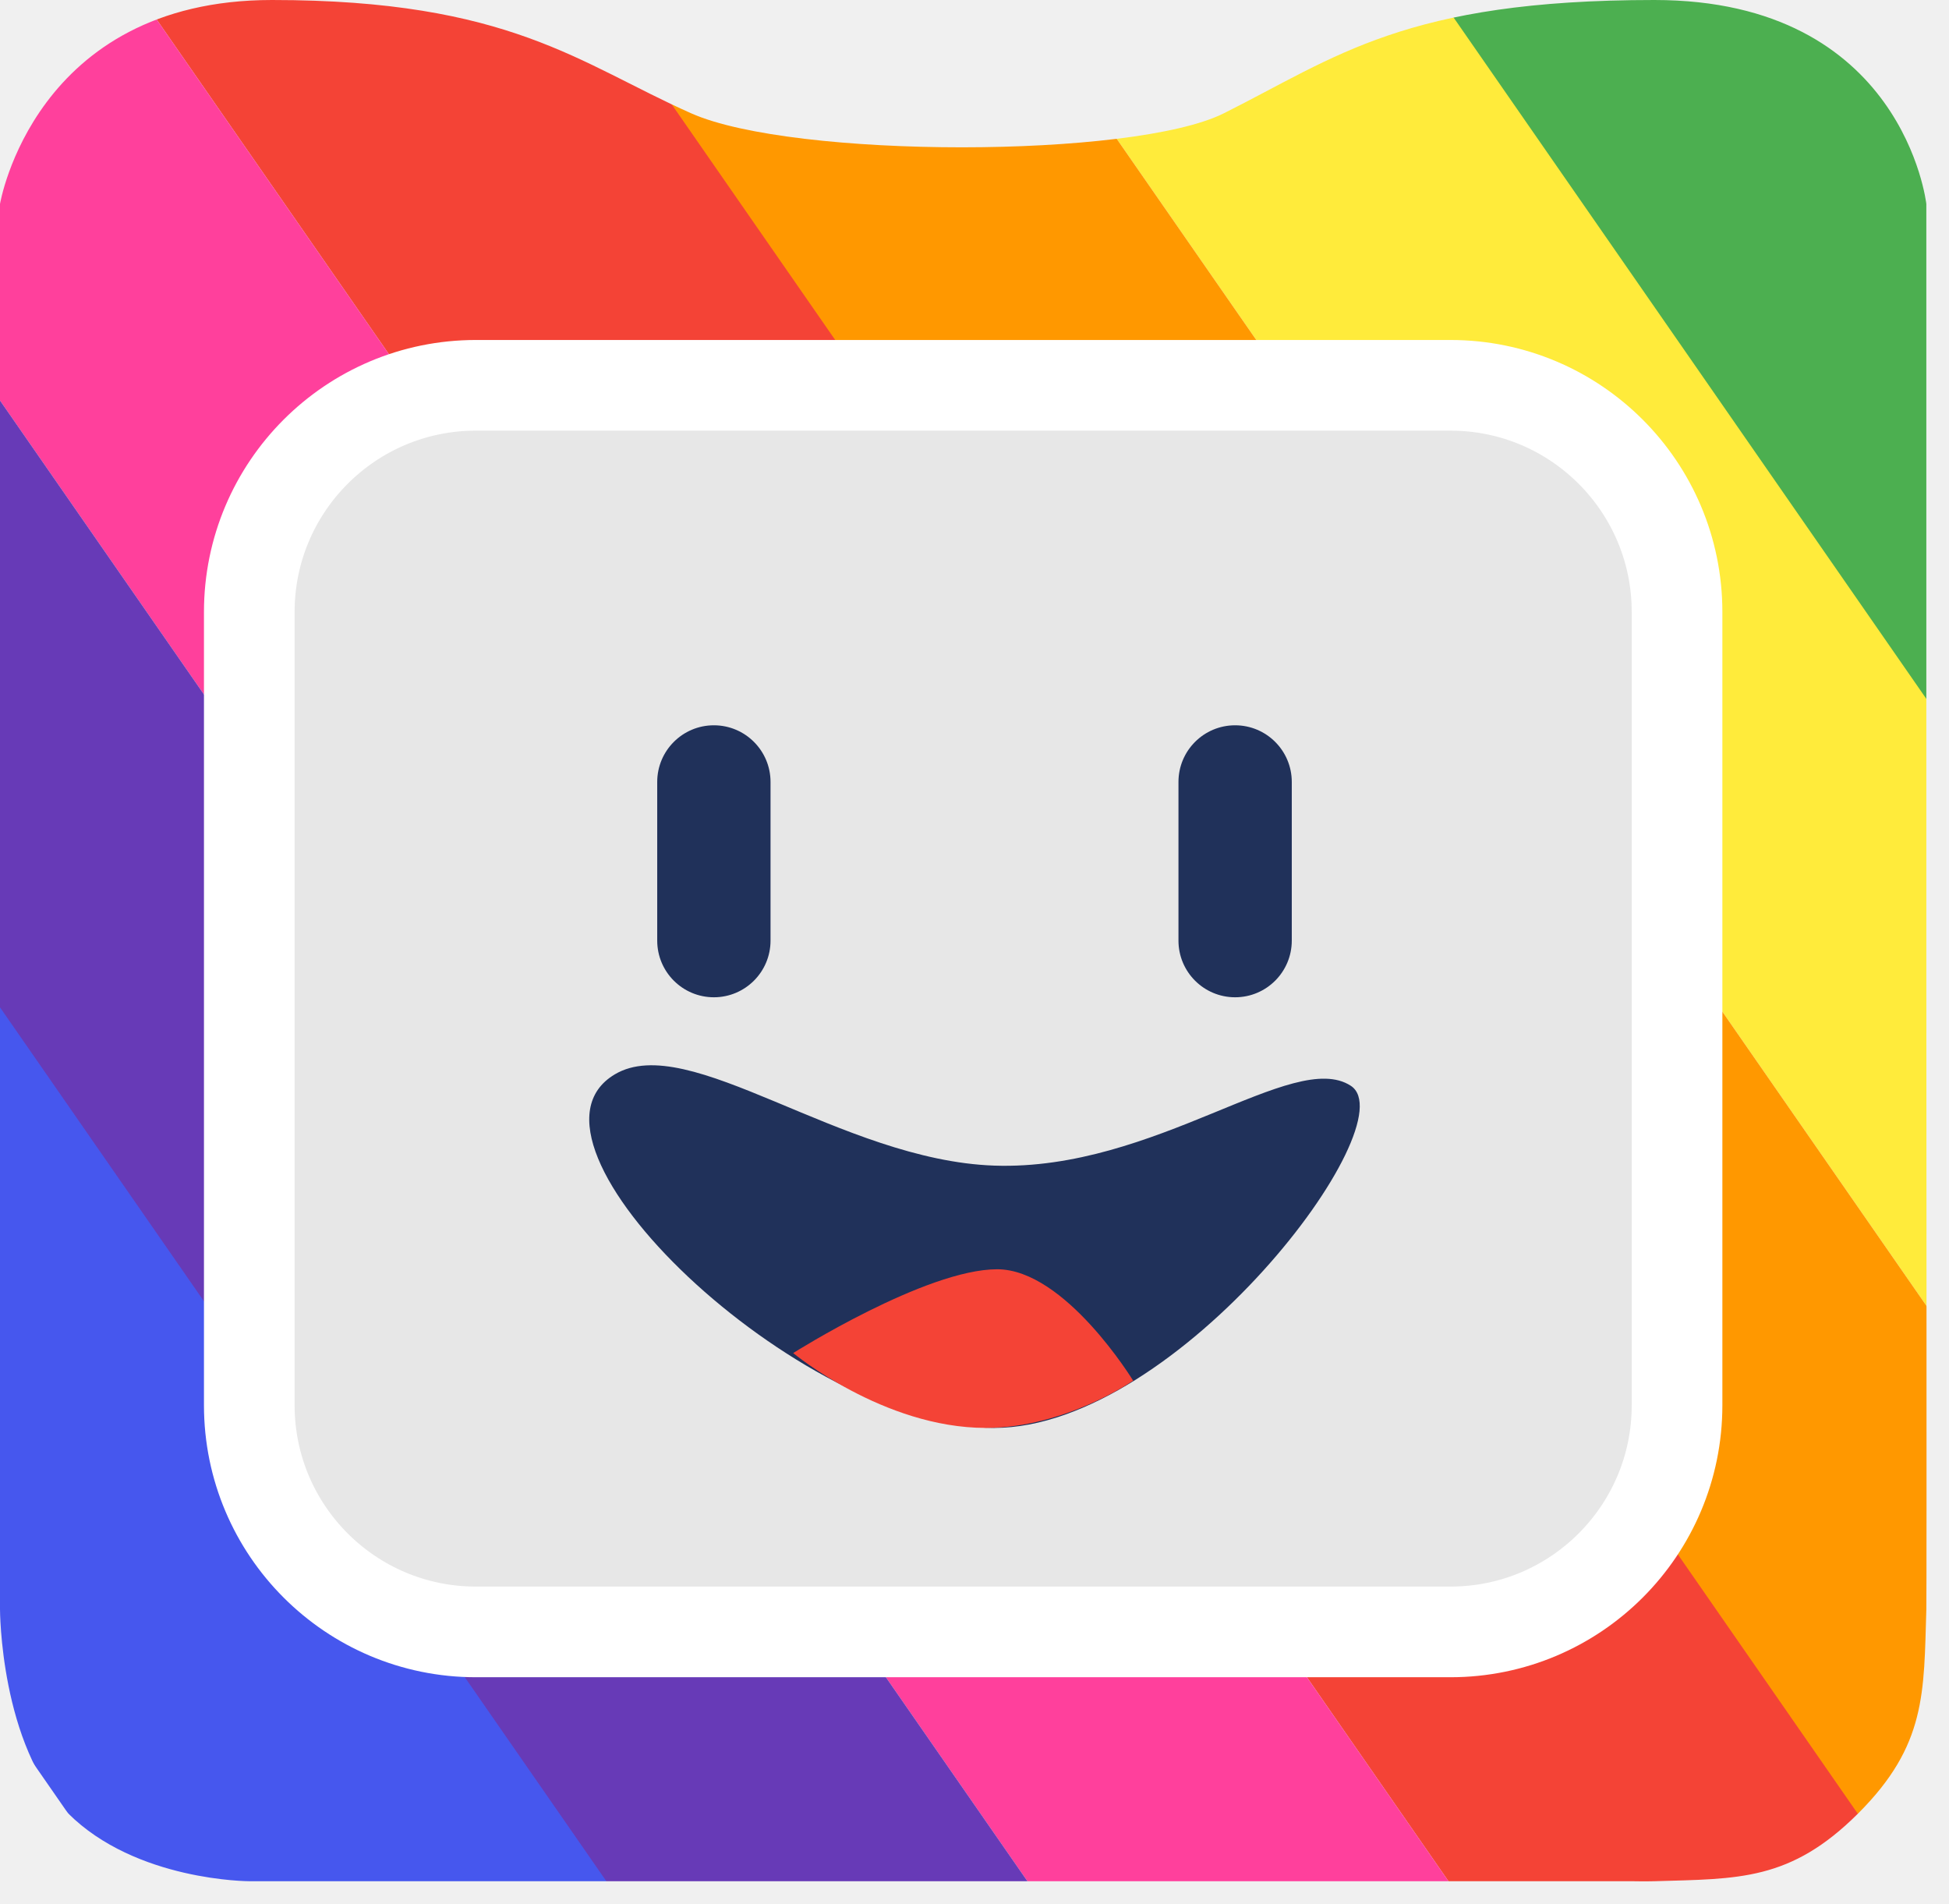
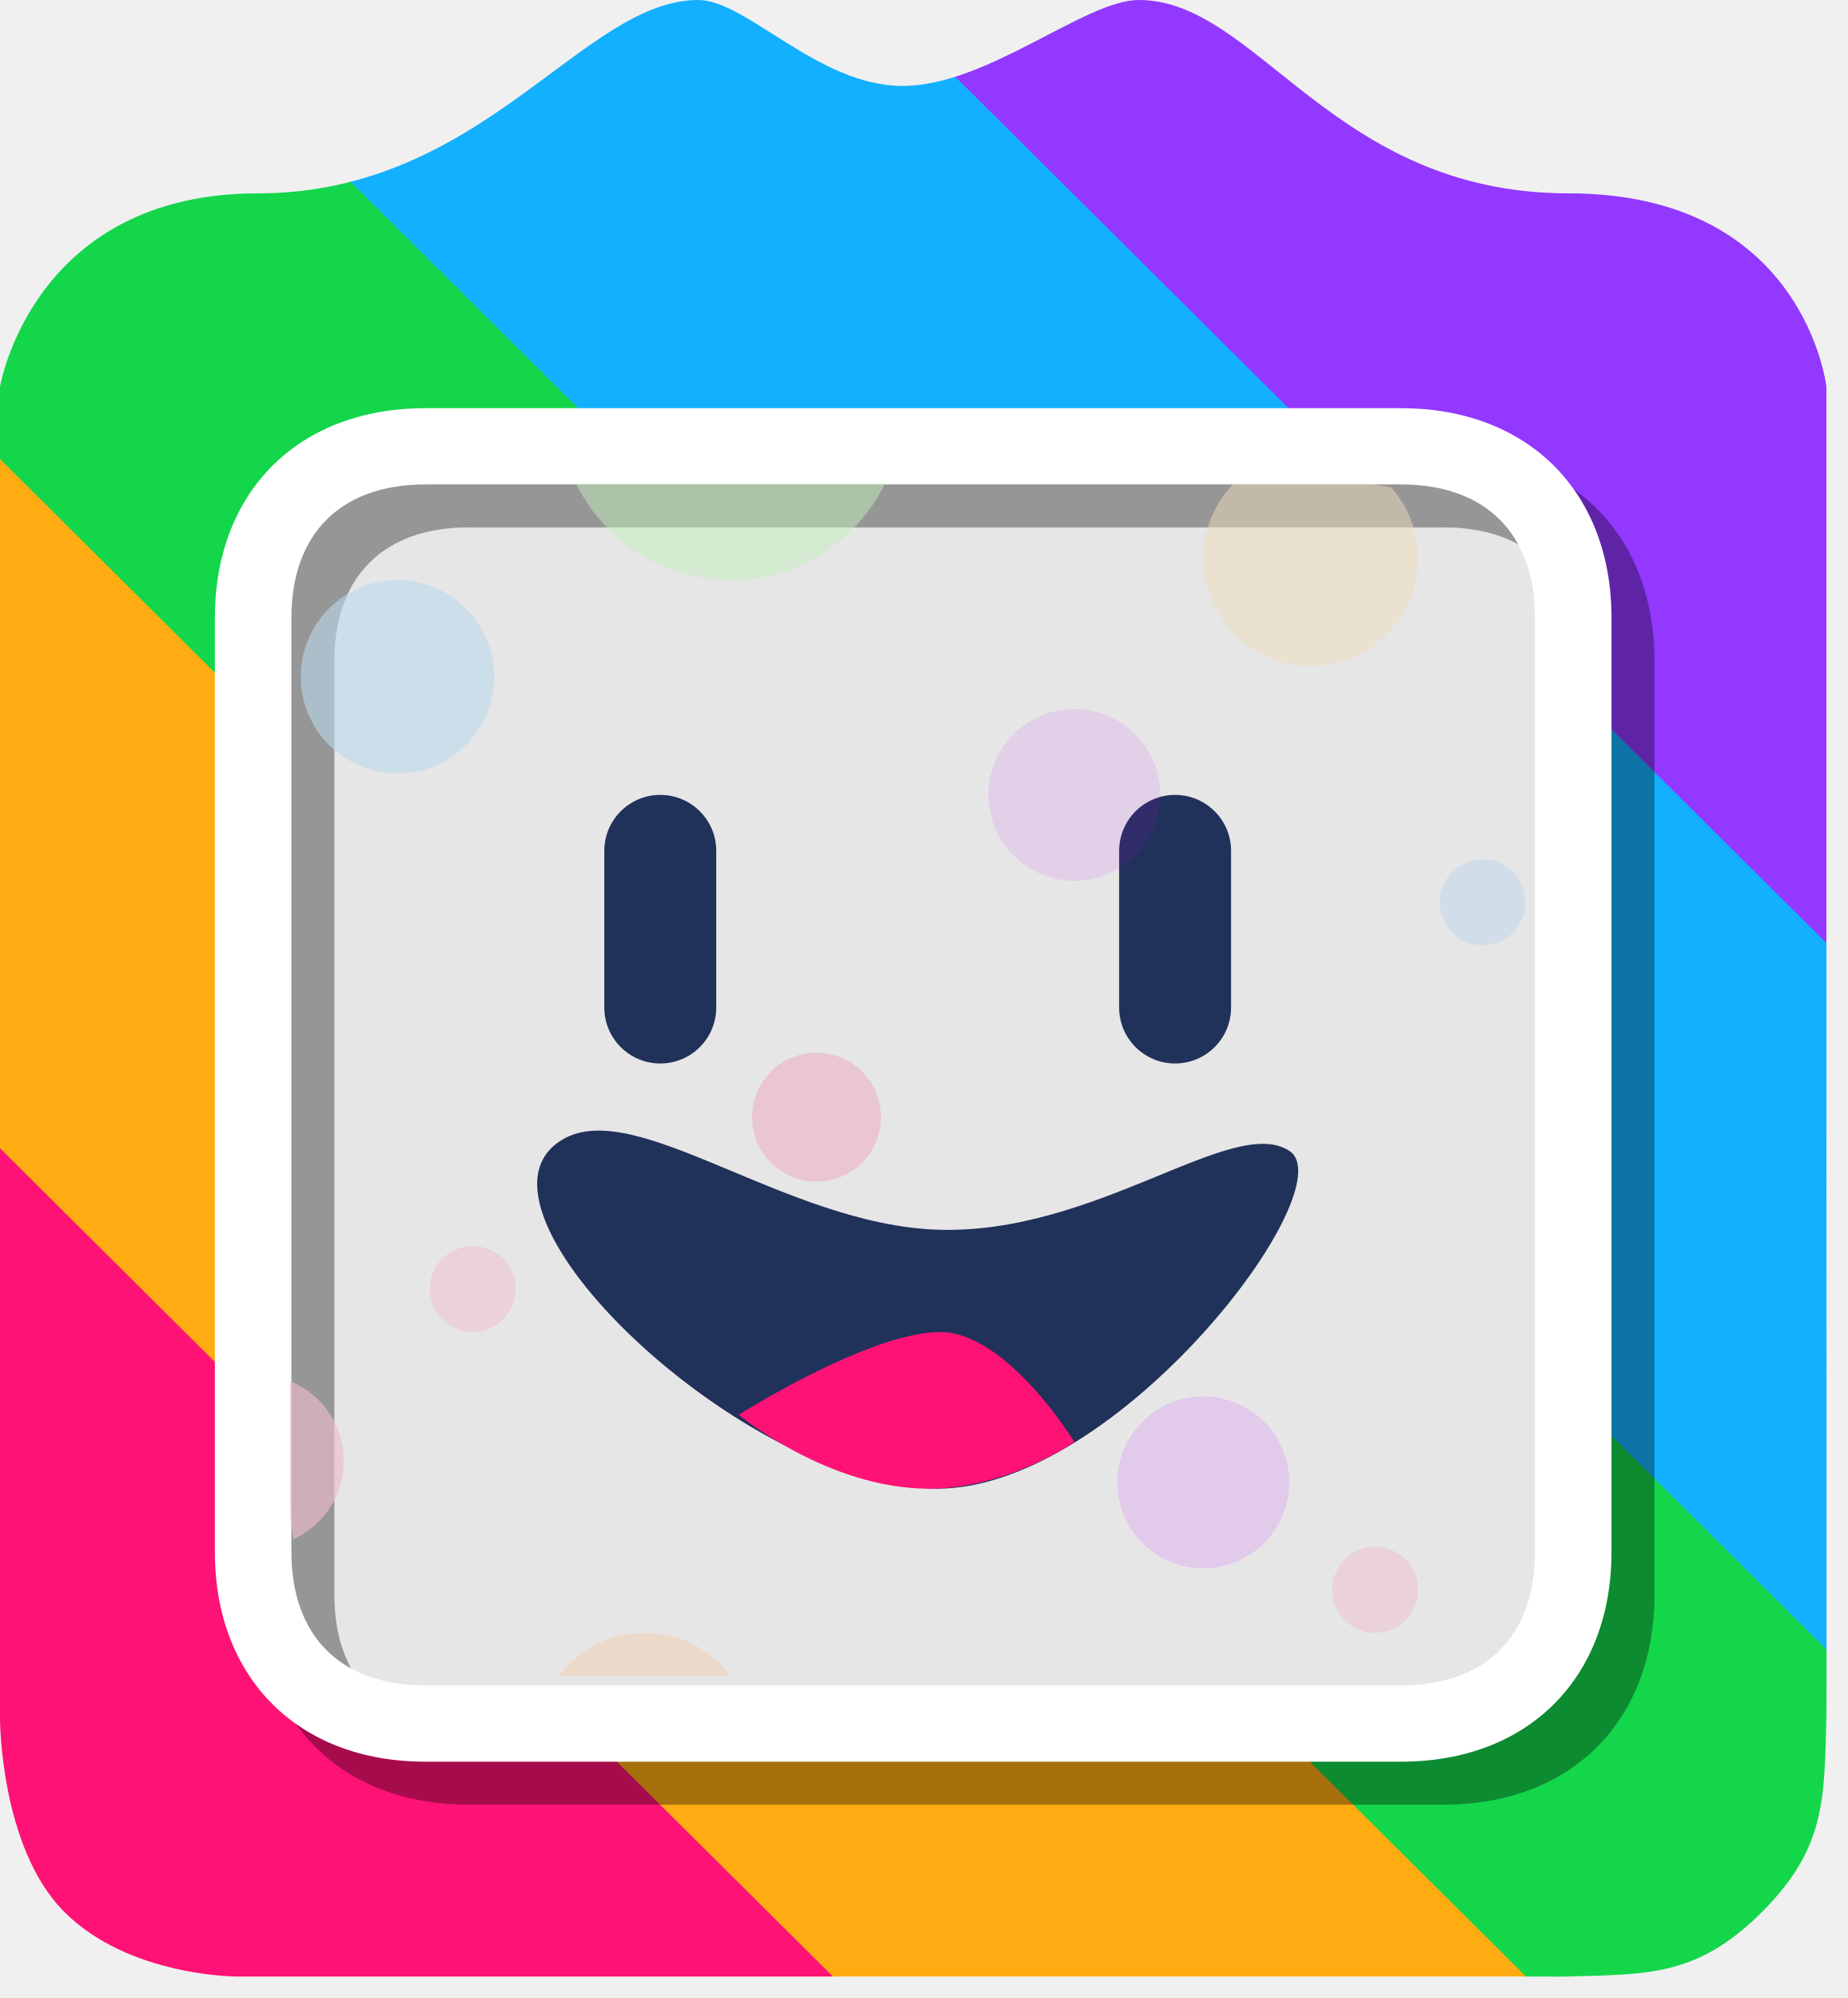
- <svg xmlns="http://www.w3.org/2000/svg" width="86" height="84" viewBox="0 0 86 84" fill="none">
-   <mask id="mask0_101_33" style="mask-type:alpha" maskUnits="userSpaceOnUse" x="0" y="0" width="86" height="84">
-     <path d="M-6.10352e-05 9C-6.10352e-05 9 1.5 0 12 0C22.5 0 25.565 2.807 30.5 5C35 7 50 7 54 5C58.964 2.518 62 0 73 0C84 0 85 9 85 9V43C85 43 85.019 70.366 85 71C84.888 74.703 85 77 82 80C79 83 76.703 82.888 73 83C72.61 83.012 72 83 72 83H12H11C11 83 6 83 3 80C-6.10352e-05 77 -6.10352e-05 71 -6.10352e-05 71V43V9Z" fill="#D9D9D9" />
+ <svg xmlns="http://www.w3.org/2000/svg" width="86" height="93" viewBox="0 0 86 93" fill="none">
+   <mask id="mask0_101_2" style="mask-type:alpha" maskUnits="userSpaceOnUse" x="0" y="0" width="86" height="93">
+     <path d="M0 18C0 18 1.5 9 12 9C22.5 9 27.099 1.71683e-06 32.5 0C34.738 -7.11471e-07 38.084 4 42 4C45.958 4 50.487 -2.77784e-07 53 0C58.55 6.13479e-07 62 9 73 9C84 9 85 18 85 18V52C85 52 85.019 79.366 85 80C84.888 83.703 85 86 82 89C79 92 76.703 91.888 73 92C72.61 92.012 72 92 72 92H12H11C11 92 6 92 3 89C0 86 0 80 0 80V52V18Z" fill="#D9D9D9" />
  </mask>
-   <g mask="url(#mask0_101_33)">
-     <rect x="43.102" y="-27.311" width="16.536" height="113.208" transform="rotate(-34.7585 43.1018 -27.3115)" fill="#4CAF50" />
-     <rect x="31.607" y="-19.334" width="15.264" height="113.208" transform="rotate(-34.7585 31.6065 -19.3344)" fill="#FFEB3B" />
-     <rect x="18.021" y="-9.907" width="16.536" height="113.208" transform="rotate(-34.7585 18.0211 -9.90694)" fill="#FF9800" />
-     <rect x="5.481" y="-1.205" width="16.536" height="113.208" transform="rotate(-34.7585 5.48077 -1.20467)" fill="#F44336" />
-     <rect x="-7.06" y="7.498" width="15.264" height="113.208" transform="rotate(-34.7585 -7.05957 7.49761)" fill="#FF409C" />
-     <rect x="-20.645" y="16.925" width="16.536" height="113.208" transform="rotate(-34.7585 -20.645 16.9251)" fill="#673AB7" />
-     <rect x="-34.23" y="26.352" width="17.808" height="113.208" transform="rotate(-34.7585 -34.2303 26.3525)" fill="#4657EE" />
+   <g mask="url(#mask0_101_2)">
+     <rect width="23.343" height="70" transform="matrix(0.709017 -0.705191 0.709017 0.705191 42.2838 2.46154)" fill="#9238FF" />
+     <rect width="23.343" height="100" transform="matrix(0.709017 -0.705191 0.709017 0.705191 15.733 7.92302)" fill="#12B0FF" />
+     <rect width="21.012" height="120" transform="matrix(0.709017 -0.705191 0.709017 0.705191 -7.08414 14.8258)" fill="#14D64B" />
+     <rect width="22.829" height="104.683" transform="matrix(0.709017 -0.705191 0.709017 0.705191 -16.5547 37.0987)" fill="#FFAC12" />
+     <rect width="24.64" height="90" transform="matrix(0.709017 -0.705191 0.709017 0.705191 -33 55.3761)" fill="#FF1275" />
  </g>
-   <rect x="11" y="17" width="63" height="55" rx="10" fill="#E7E7E7" stroke="white" stroke-width="4" />
-   <path d="M27.128 47.401C30.395 45.458 37.099 51.193 43.873 51.427C50.977 51.672 57.066 46.257 59.603 47.904C62.14 49.552 51.992 63 43.873 63C35.247 63 22.054 50.42 27.128 47.401Z" fill="#20315A" />
-   <path d="M35 59.697C35 59.697 40.844 56 44 56C47 56 50 60.915 50 60.915C50 60.915 47 63 43.5 63C38.972 63 35 59.697 35 59.697Z" fill="#F44336" />
-   <rect x="29" y="32" width="5" height="12" rx="2.5" fill="#20315A" />
-   <path d="M52 34.5C52 33.119 53.119 32 54.5 32V32C55.881 32 57 33.119 57 34.5V41.5C57 42.881 55.881 44 54.5 44V44C53.119 44 52 42.881 52 41.5V34.5Z" fill="#20315A" />
+   <rect x="13" y="22" width="59" height="57" fill="#E6E6E6" />
+   <path fill-rule="evenodd" clip-rule="evenodd" d="M12 30.761C12 24.88 15.893 21 21.794 21H67.206C73.107 21 77 24.88 77 30.761V74.239C77 80.12 73.107 84 67.206 84H21.794C15.893 84 12 80.12 12 74.239V30.761ZM21.794 24.549C17.86 24.549 15.562 26.84 15.562 30.761V74.239C15.562 78.16 17.86 80.451 21.794 80.451H67.206C71.14 80.451 73.438 78.16 73.438 74.239V30.761C73.438 26.84 71.14 24.549 67.206 24.549H21.794Z" fill="black" fill-opacity="0.35" />
+   <path fill-rule="evenodd" clip-rule="evenodd" d="M10 28.761C10 22.88 13.893 19 19.794 19H65.206C71.107 19 75 22.88 75 28.761V72.239C75 78.12 71.107 82 65.206 82H19.794C13.893 82 10 78.12 10 72.239V28.761ZM19.794 22.549C15.86 22.549 13.562 24.84 13.562 28.761V72.239C13.562 76.16 15.86 78.451 19.794 78.451H65.206C69.14 78.451 71.438 76.16 71.438 72.239V28.761C71.438 24.84 69.14 22.549 65.206 22.549H19.794Z" fill="white" />
+   <path d="M26.175 53.044C29.578 51.02 36.562 56.994 43.619 57.238C51.02 57.493 57.363 51.852 60.006 53.568C62.649 55.285 52.077 69.294 43.619 69.294C34.633 69.294 20.889 56.189 26.175 53.044Z" fill="#20315A" />
+   <path d="M34.376 65.853C34.376 65.853 40.464 62.002 43.751 62.002C46.877 62.002 50.002 67.122 50.002 67.122C50.002 67.122 46.877 69.294 43.23 69.294C38.514 69.294 34.376 65.853 34.376 65.853Z" fill="#FF1275" />
+   <rect x="28.125" y="37" width="5.209" height="12.501" rx="2.604" fill="#20315A" />
+   <path d="M52.085 39.604C52.085 38.166 53.251 37 54.69 37V37C56.128 37 57.294 38.166 57.294 39.604V46.897C57.294 48.335 56.128 49.501 54.69 49.501V49.501C53.251 49.501 52.085 48.335 52.085 46.897V39.604Z" fill="#20315A" />
+   <mask id="mask1_101_2" style="mask-type:alpha" maskUnits="userSpaceOnUse" x="13" y="22" width="58" height="56">
+     <rect x="13.5" y="22.5" width="57.5" height="55.5" rx="8" fill="white" />
+   </mask>
+   <g mask="url(#mask1_101_2)">
+     <circle cx="61" cy="26" r="5" fill="#EEDDBC" fill-opacity="0.5" />
+     <circle cx="18.5" cy="31.5" r="4.5" fill="#BCD9EE" fill-opacity="0.6" />
+     <circle cx="34" cy="19" r="8" fill="#C3EEBC" fill-opacity="0.5" />
+     <circle cx="12" cy="68" r="4" fill="#EEBCD1" fill-opacity="0.65" />
+     <circle cx="30" cy="81" r="5" fill="#EED4BC" fill-opacity="0.65" />
+     <circle cx="56" cy="69" r="4" fill="#E1BCEE" fill-opacity="0.65" />
+     <circle cx="64" cy="74" r="2" fill="#EEBCD1" fill-opacity="0.5" />
+     <circle cx="69" cy="42" r="2" fill="#BCD6EE" fill-opacity="0.5" />
+     <circle cx="22" cy="60" r="2" fill="#EEBCD1" fill-opacity="0.5" />
+     <circle cx="38" cy="52" r="3" fill="#FF1275" fill-opacity="0.15" />
+     <circle cx="50" cy="37" r="4" fill="#C112FF" fill-opacity="0.1" />
+   </g>
</svg>
